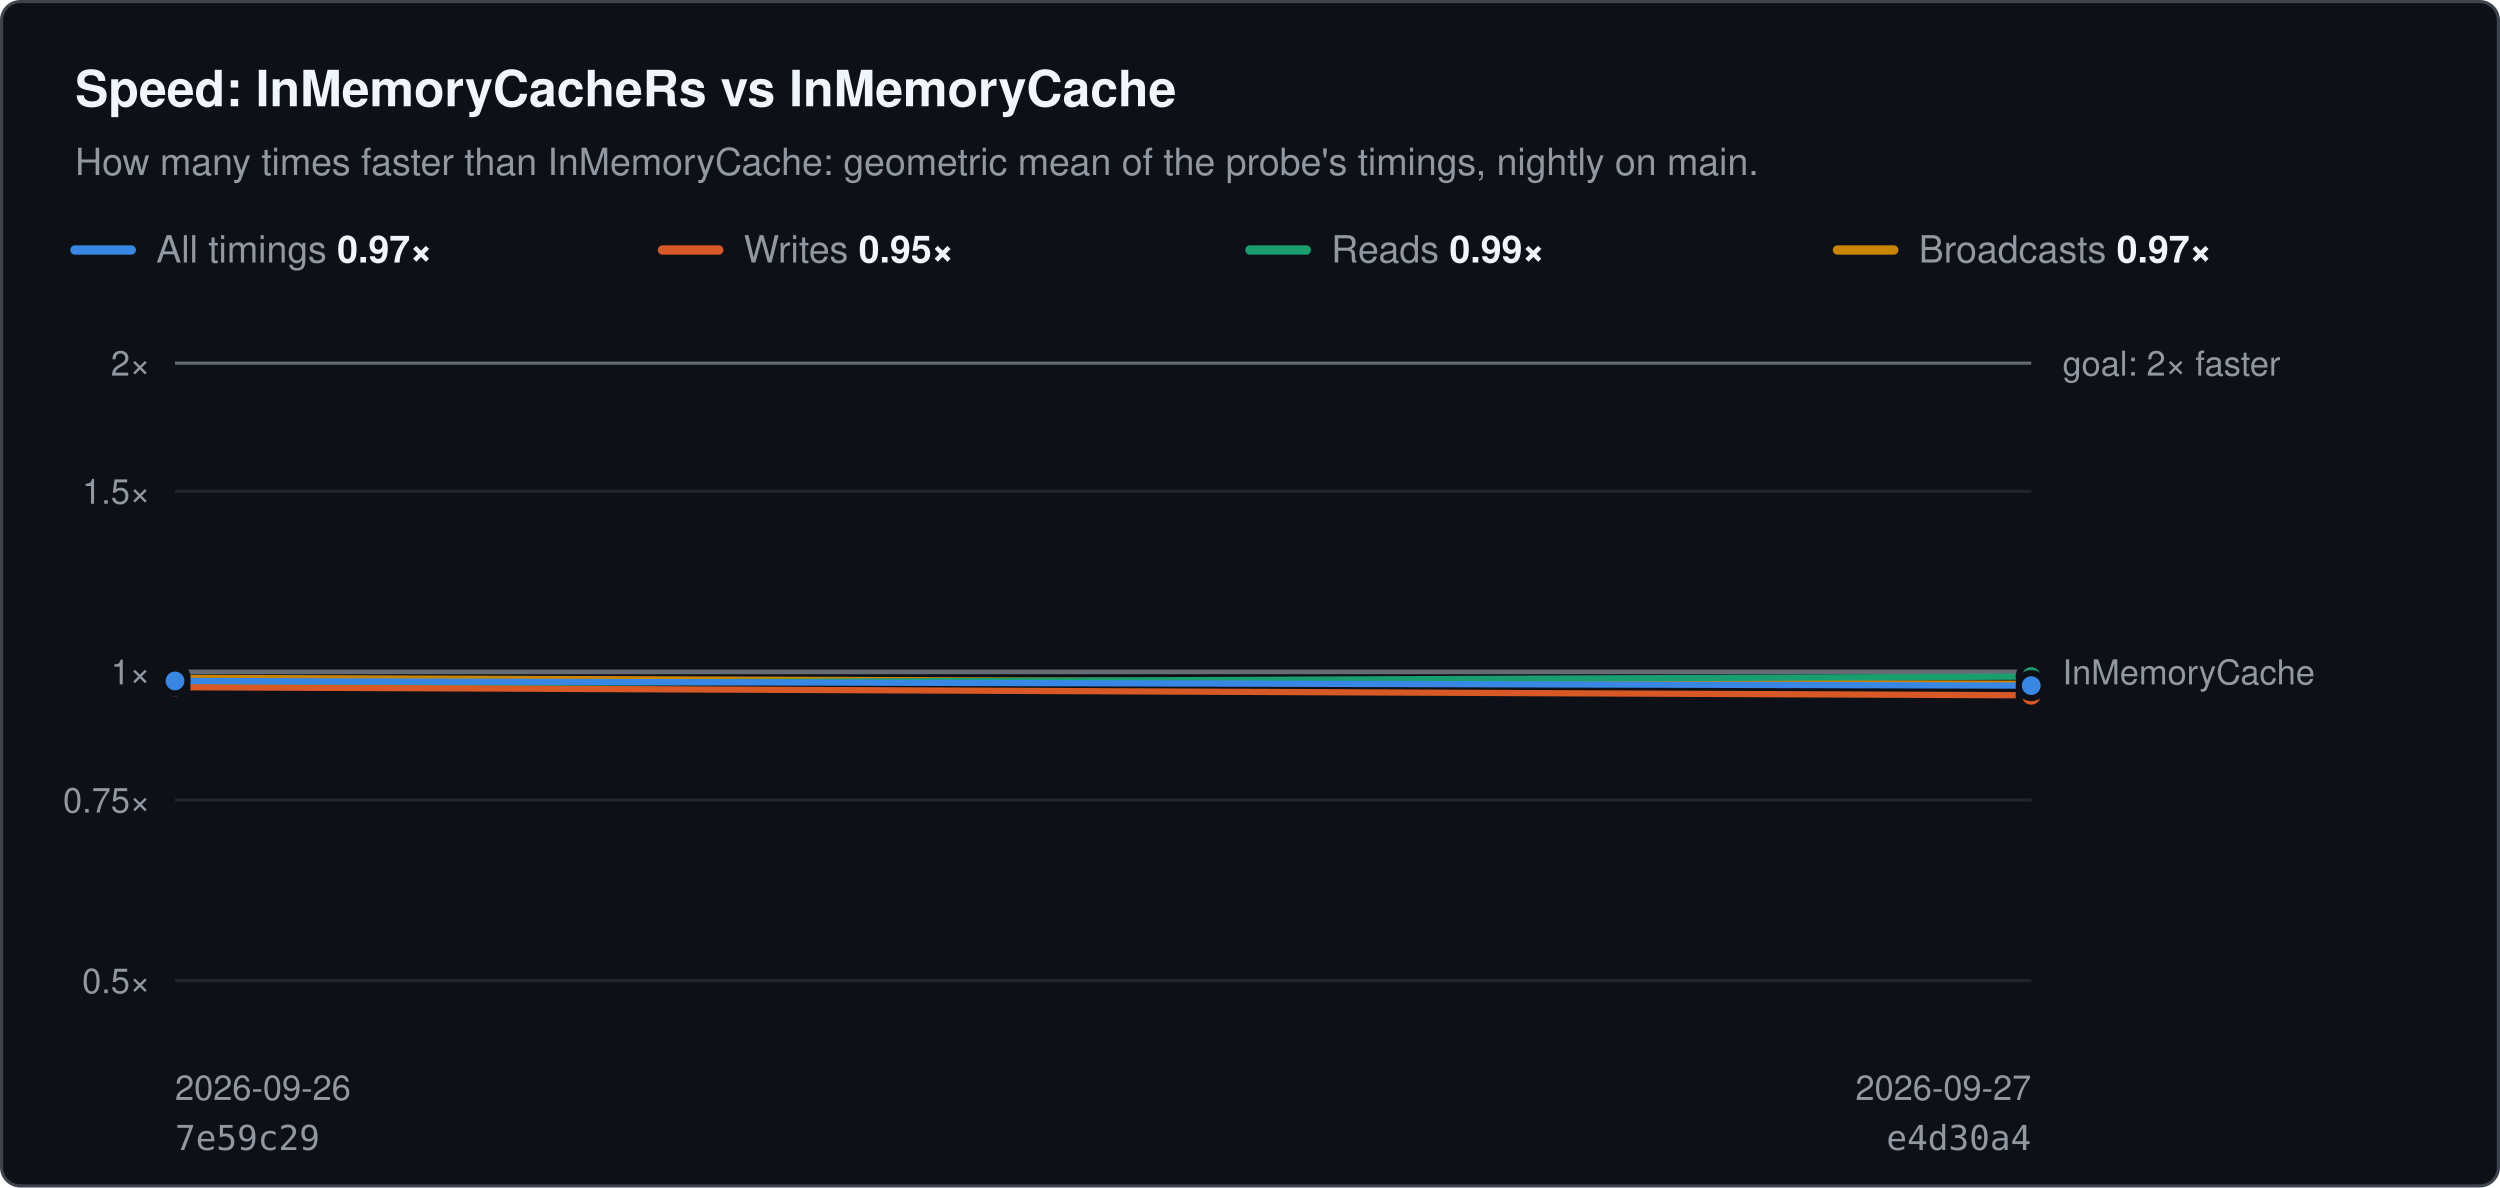
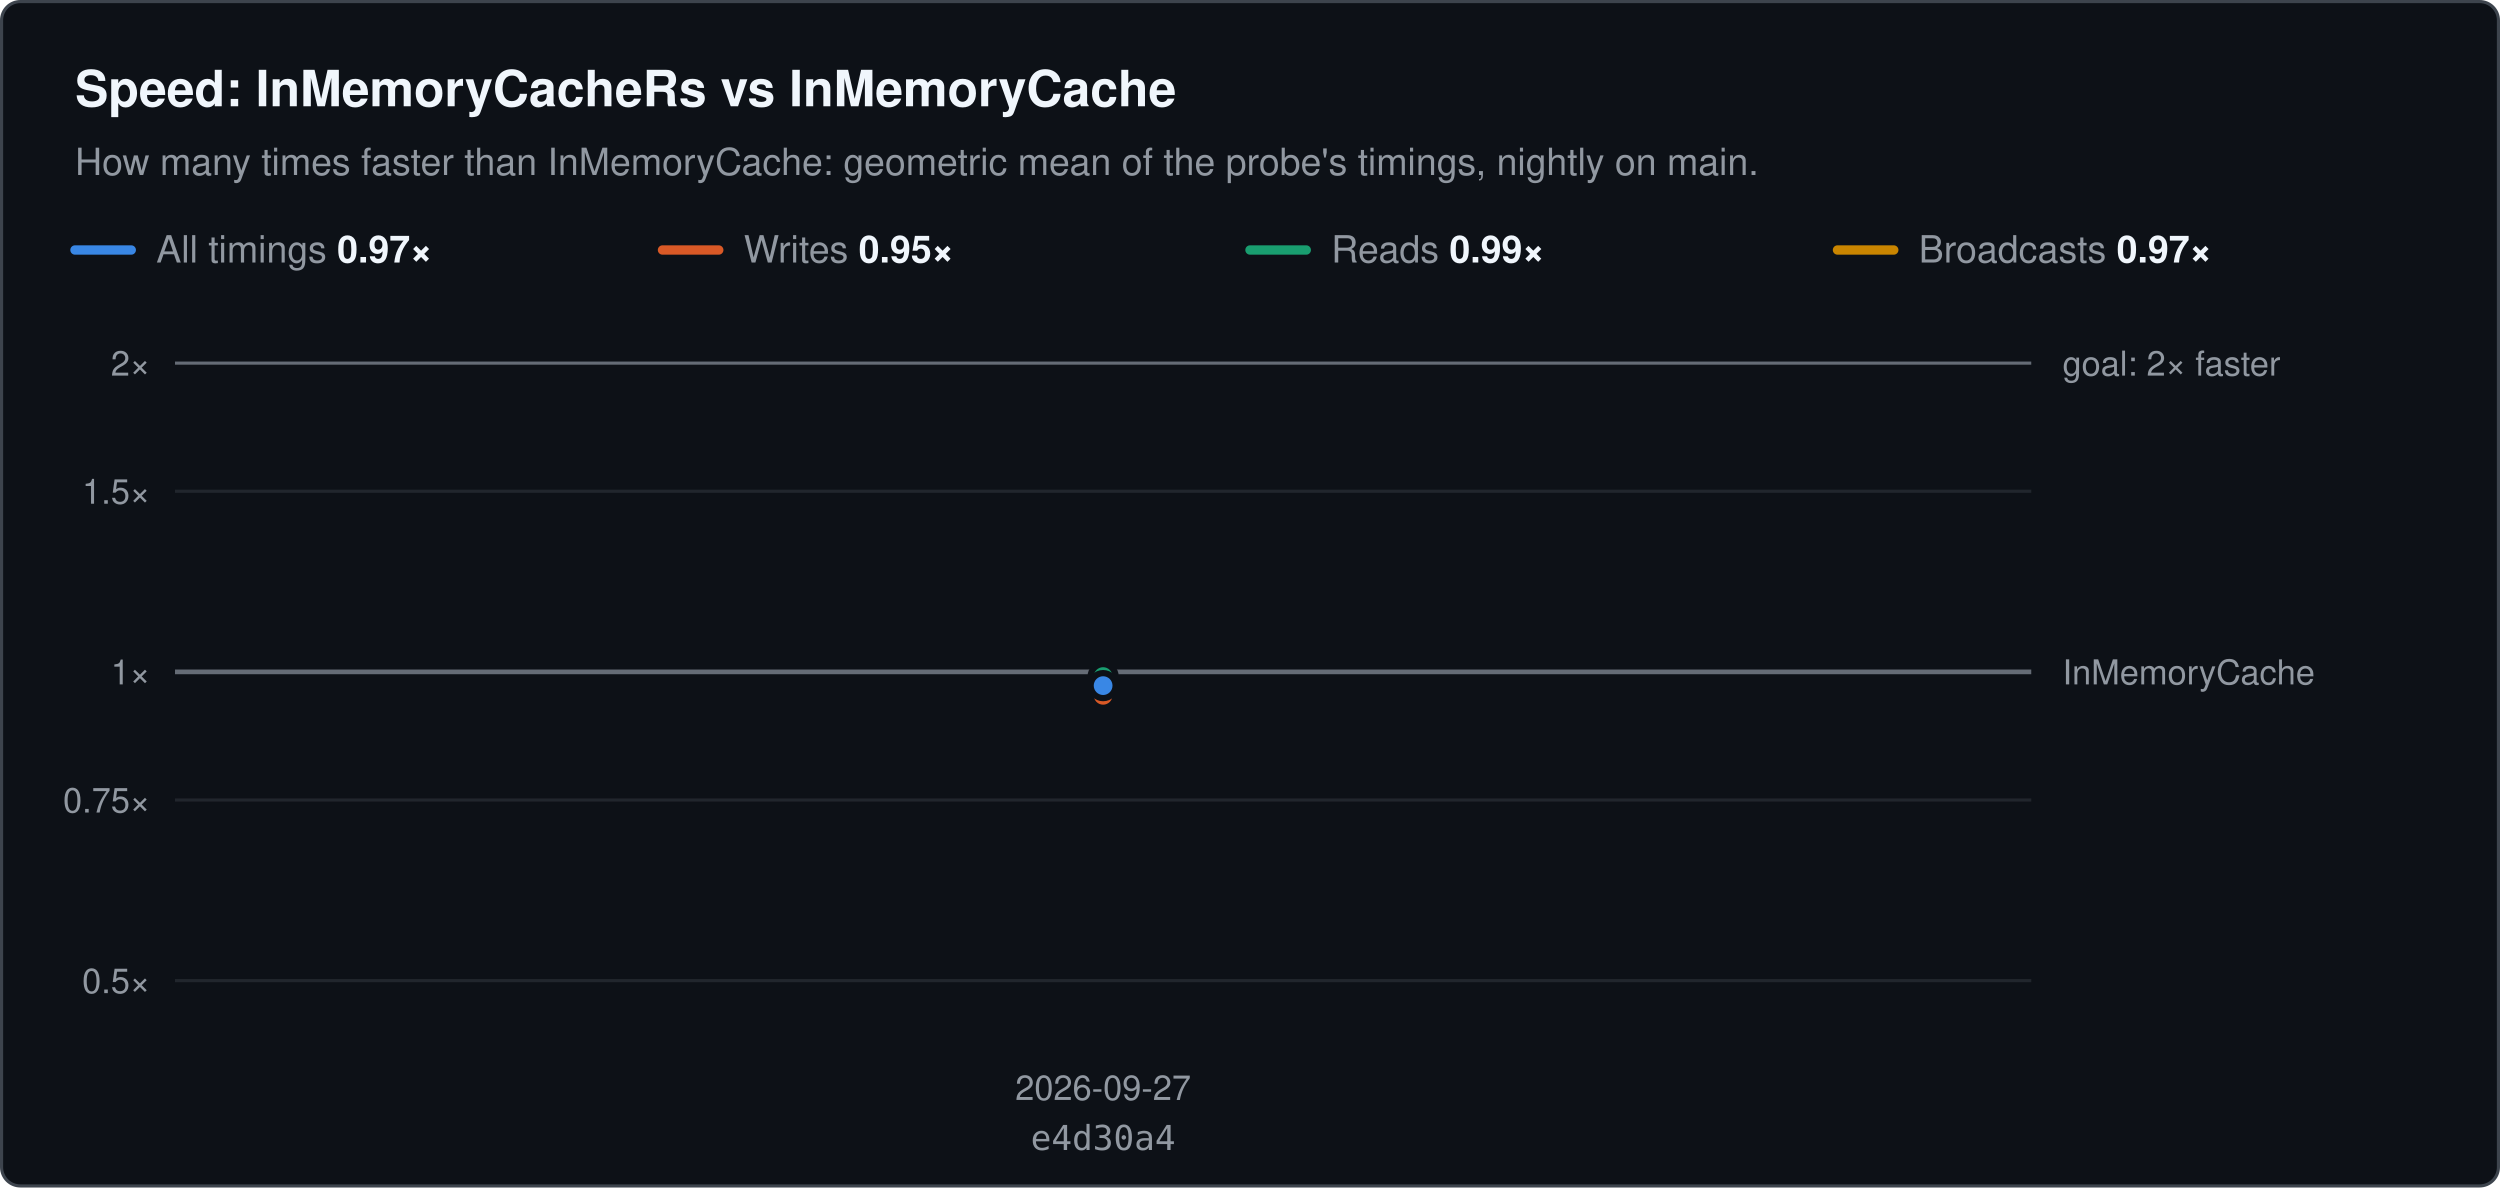
<svg xmlns="http://www.w3.org/2000/svg" viewBox="0 0 800 380" width="800" height="380" role="img" aria-labelledby="speed-title speed-desc" font-family="system-ui, -apple-system, 'Segoe UI', Helvetica, Arial, sans-serif">
  <rect x="0.5" y="0.5" width="799" height="379" rx="6" fill="#0d1117" stroke="#3d444d" />
  <text x="24" y="34" font-size="16" font-weight="600" fill="#f0f6fc">Speed: InMemoryCacheRs vs InMemoryCache</text>
  <text x="24" y="56" font-size="12" fill="#9198a1">How many times faster than InMemoryCache: geometric mean of the probe's timings, nightly on main.</text>
  <line x1="24" y1="80" x2="42" y2="80" stroke="#3987e5" stroke-width="3" stroke-linecap="round" />
  <text x="50" y="84" font-size="12" fill="#9198a1">All timings <tspan font-weight="600" fill="#f0f6fc">0.97×</tspan>
  </text>
  <line x1="212" y1="80" x2="230" y2="80" stroke="#d95926" stroke-width="3" stroke-linecap="round" />
  <text x="238" y="84" font-size="12" fill="#9198a1">Writes <tspan font-weight="600" fill="#f0f6fc">0.95×</tspan>
  </text>
  <line x1="400" y1="80" x2="418" y2="80" stroke="#199e70" stroke-width="3" stroke-linecap="round" />
  <text x="426" y="84" font-size="12" fill="#9198a1">Reads <tspan font-weight="600" fill="#f0f6fc">0.99×</tspan>
  </text>
  <line x1="588" y1="80" x2="606" y2="80" stroke="#c98500" stroke-width="3" stroke-linecap="round" />
  <text x="614" y="84" font-size="12" fill="#9198a1">Broadcasts <tspan font-weight="600" fill="#f0f6fc">0.97×</tspan>
  </text>
  <line x1="56" y1="313.8" x2="650" y2="313.8" stroke="#21262d" stroke-width="1" />
  <text x="48" y="317.8" font-size="11" text-anchor="end" fill="#9198a1" style="font-variant-numeric: tabular-nums">0.5×</text>
  <line x1="56" y1="256" x2="650" y2="256" stroke="#21262d" stroke-width="1" />
  <text x="48" y="260" font-size="11" text-anchor="end" fill="#9198a1" style="font-variant-numeric: tabular-nums">0.75×</text>
  <text x="48" y="219" font-size="11" text-anchor="end" fill="#9198a1" style="font-variant-numeric: tabular-nums">1×</text>
  <line x1="56" y1="157.2" x2="650" y2="157.2" stroke="#21262d" stroke-width="1" />
  <text x="48" y="161.2" font-size="11" text-anchor="end" fill="#9198a1" style="font-variant-numeric: tabular-nums">1.5×</text>
  <text x="48" y="120.2" font-size="11" text-anchor="end" fill="#9198a1" style="font-variant-numeric: tabular-nums">2×</text>
  <line x1="56" y1="116.2" x2="650" y2="116.2" stroke="#656c76" stroke-width="1" />
  <text x="660" y="120.2" font-size="11" fill="#9198a1">goal: 2× faster</text>
  <line x1="56" y1="215" x2="650" y2="215" stroke="#656c76" stroke-width="1.5" />
  <text x="660" y="219" font-size="11" fill="#9198a1">InMemoryCache</text>
-   <text x="56" y="352" font-size="11" text-anchor="start" fill="#9198a1">2026-09-26</text>
-   <text x="56" y="368" font-size="11" text-anchor="start" fill="#9198a1" font-family="ui-monospace, SFMono-Regular, Menlo, monospace">7e59c29</text>
-   <text x="650" y="352" font-size="11" text-anchor="end" fill="#9198a1">2026-09-27</text>
-   <text x="650" y="368" font-size="11" text-anchor="end" fill="#9198a1" font-family="ui-monospace, SFMono-Regular, Menlo, monospace">e4d30a4</text>
-   <path d="M56,216.9L650,218.8" fill="none" stroke="#c98500" stroke-width="2" stroke-linejoin="round" stroke-linecap="round" />
-   <circle cx="56" cy="216.9" r="4" fill="#c98500" stroke="#0d1117" stroke-width="2" />
-   <circle cx="650" cy="218.8" r="4" fill="#c98500" stroke="#0d1117" stroke-width="2" />
-   <path d="M56,219L650,216.5" fill="none" stroke="#199e70" stroke-width="2" stroke-linejoin="round" stroke-linecap="round" />
-   <circle cx="56" cy="219" r="4" fill="#199e70" stroke="#0d1117" stroke-width="2" />
-   <circle cx="650" cy="216.5" r="4" fill="#199e70" stroke="#0d1117" stroke-width="2" />
-   <path d="M56,219.9L650,222.5" fill="none" stroke="#d95926" stroke-width="2" stroke-linejoin="round" stroke-linecap="round" />
-   <circle cx="56" cy="219.9" r="4" fill="#d95926" stroke="#0d1117" stroke-width="2" />
-   <circle cx="650" cy="222.5" r="4" fill="#d95926" stroke="#0d1117" stroke-width="2" />
-   <path d="M56,217.9L650,219.4" fill="none" stroke="#3987e5" stroke-width="2" stroke-linejoin="round" stroke-linecap="round" />
-   <circle cx="56" cy="217.9" r="4" fill="#3987e5" stroke="#0d1117" stroke-width="2" />
-   <circle cx="650" cy="219.4" r="4" fill="#3987e5" stroke="#0d1117" stroke-width="2" />
+   <text x="353" y="352" font-size="11" text-anchor="middle" fill="#9198a1">2026-09-27</text>
+   <text x="353" y="368" font-size="11" text-anchor="middle" fill="#9198a1" font-family="ui-monospace, SFMono-Regular, Menlo, monospace">e4d30a4</text>
+   <circle cx="353" cy="218.8" r="4" fill="#c98500" stroke="#0d1117" stroke-width="2" />
+   <circle cx="353" cy="216.5" r="4" fill="#199e70" stroke="#0d1117" stroke-width="2" />
+   <circle cx="353" cy="222.5" r="4" fill="#d95926" stroke="#0d1117" stroke-width="2" />
+   <circle cx="353" cy="219.4" r="4" fill="#3987e5" stroke="#0d1117" stroke-width="2" />
</svg>
